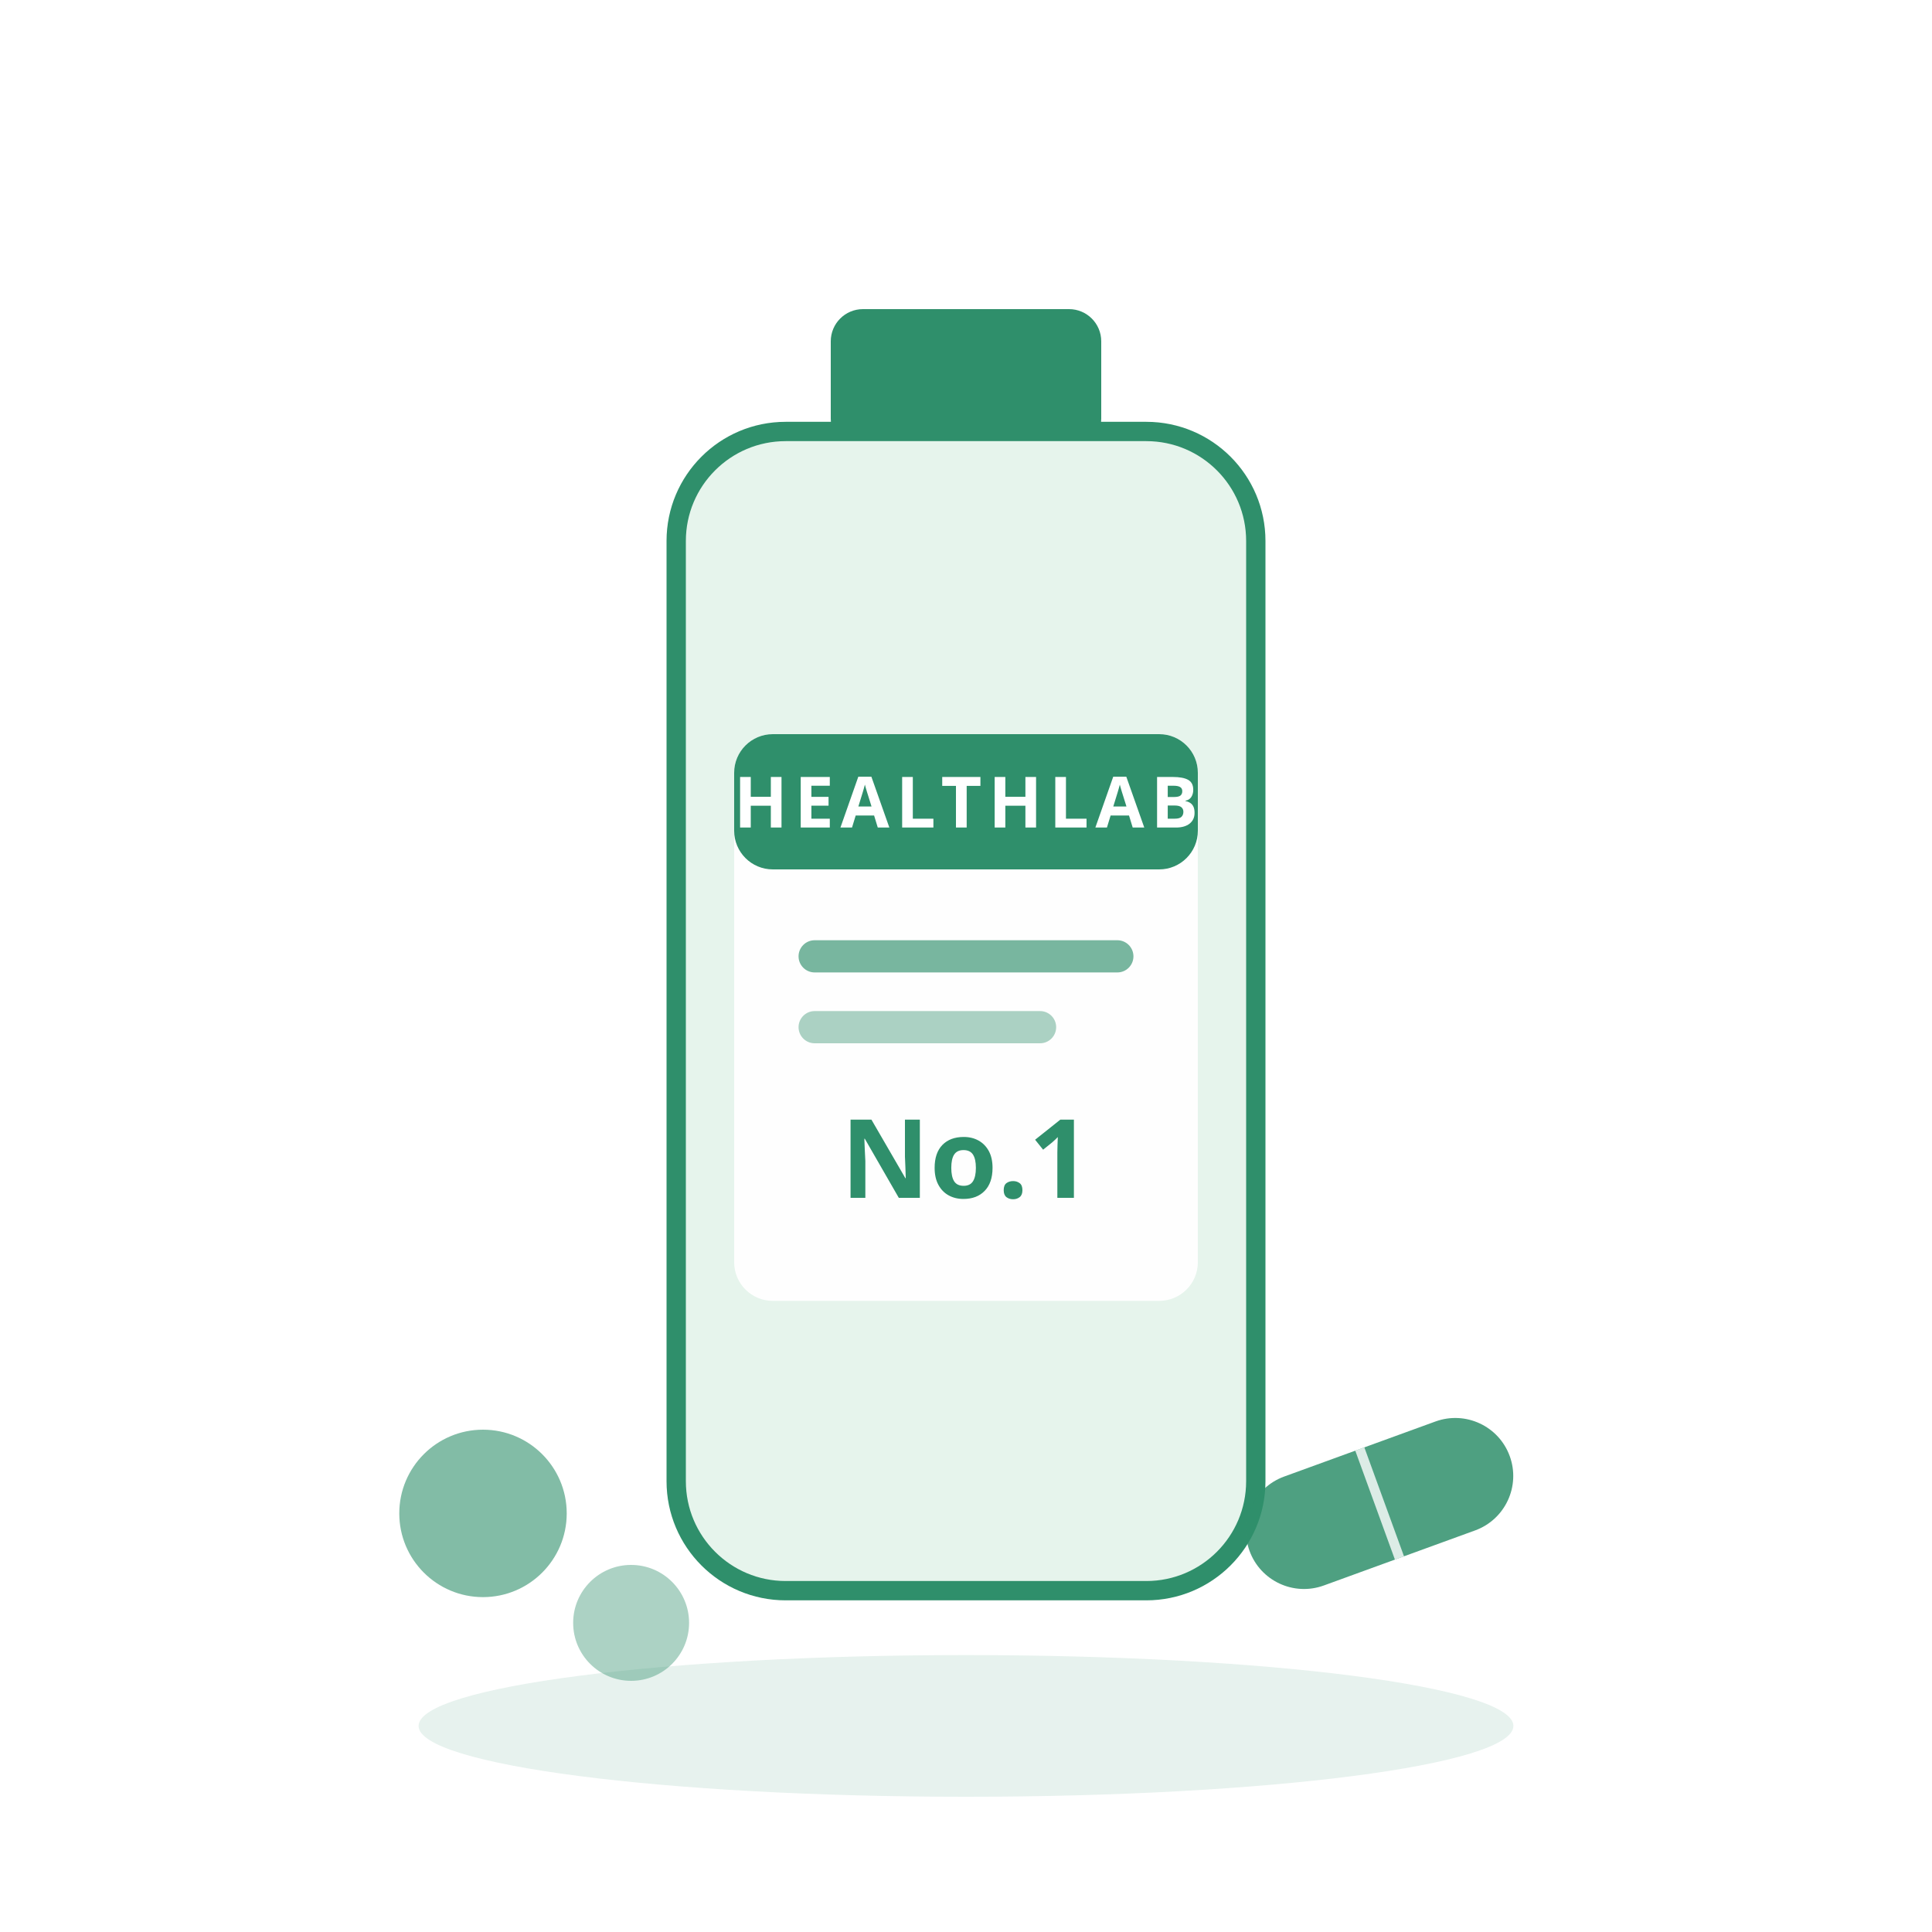
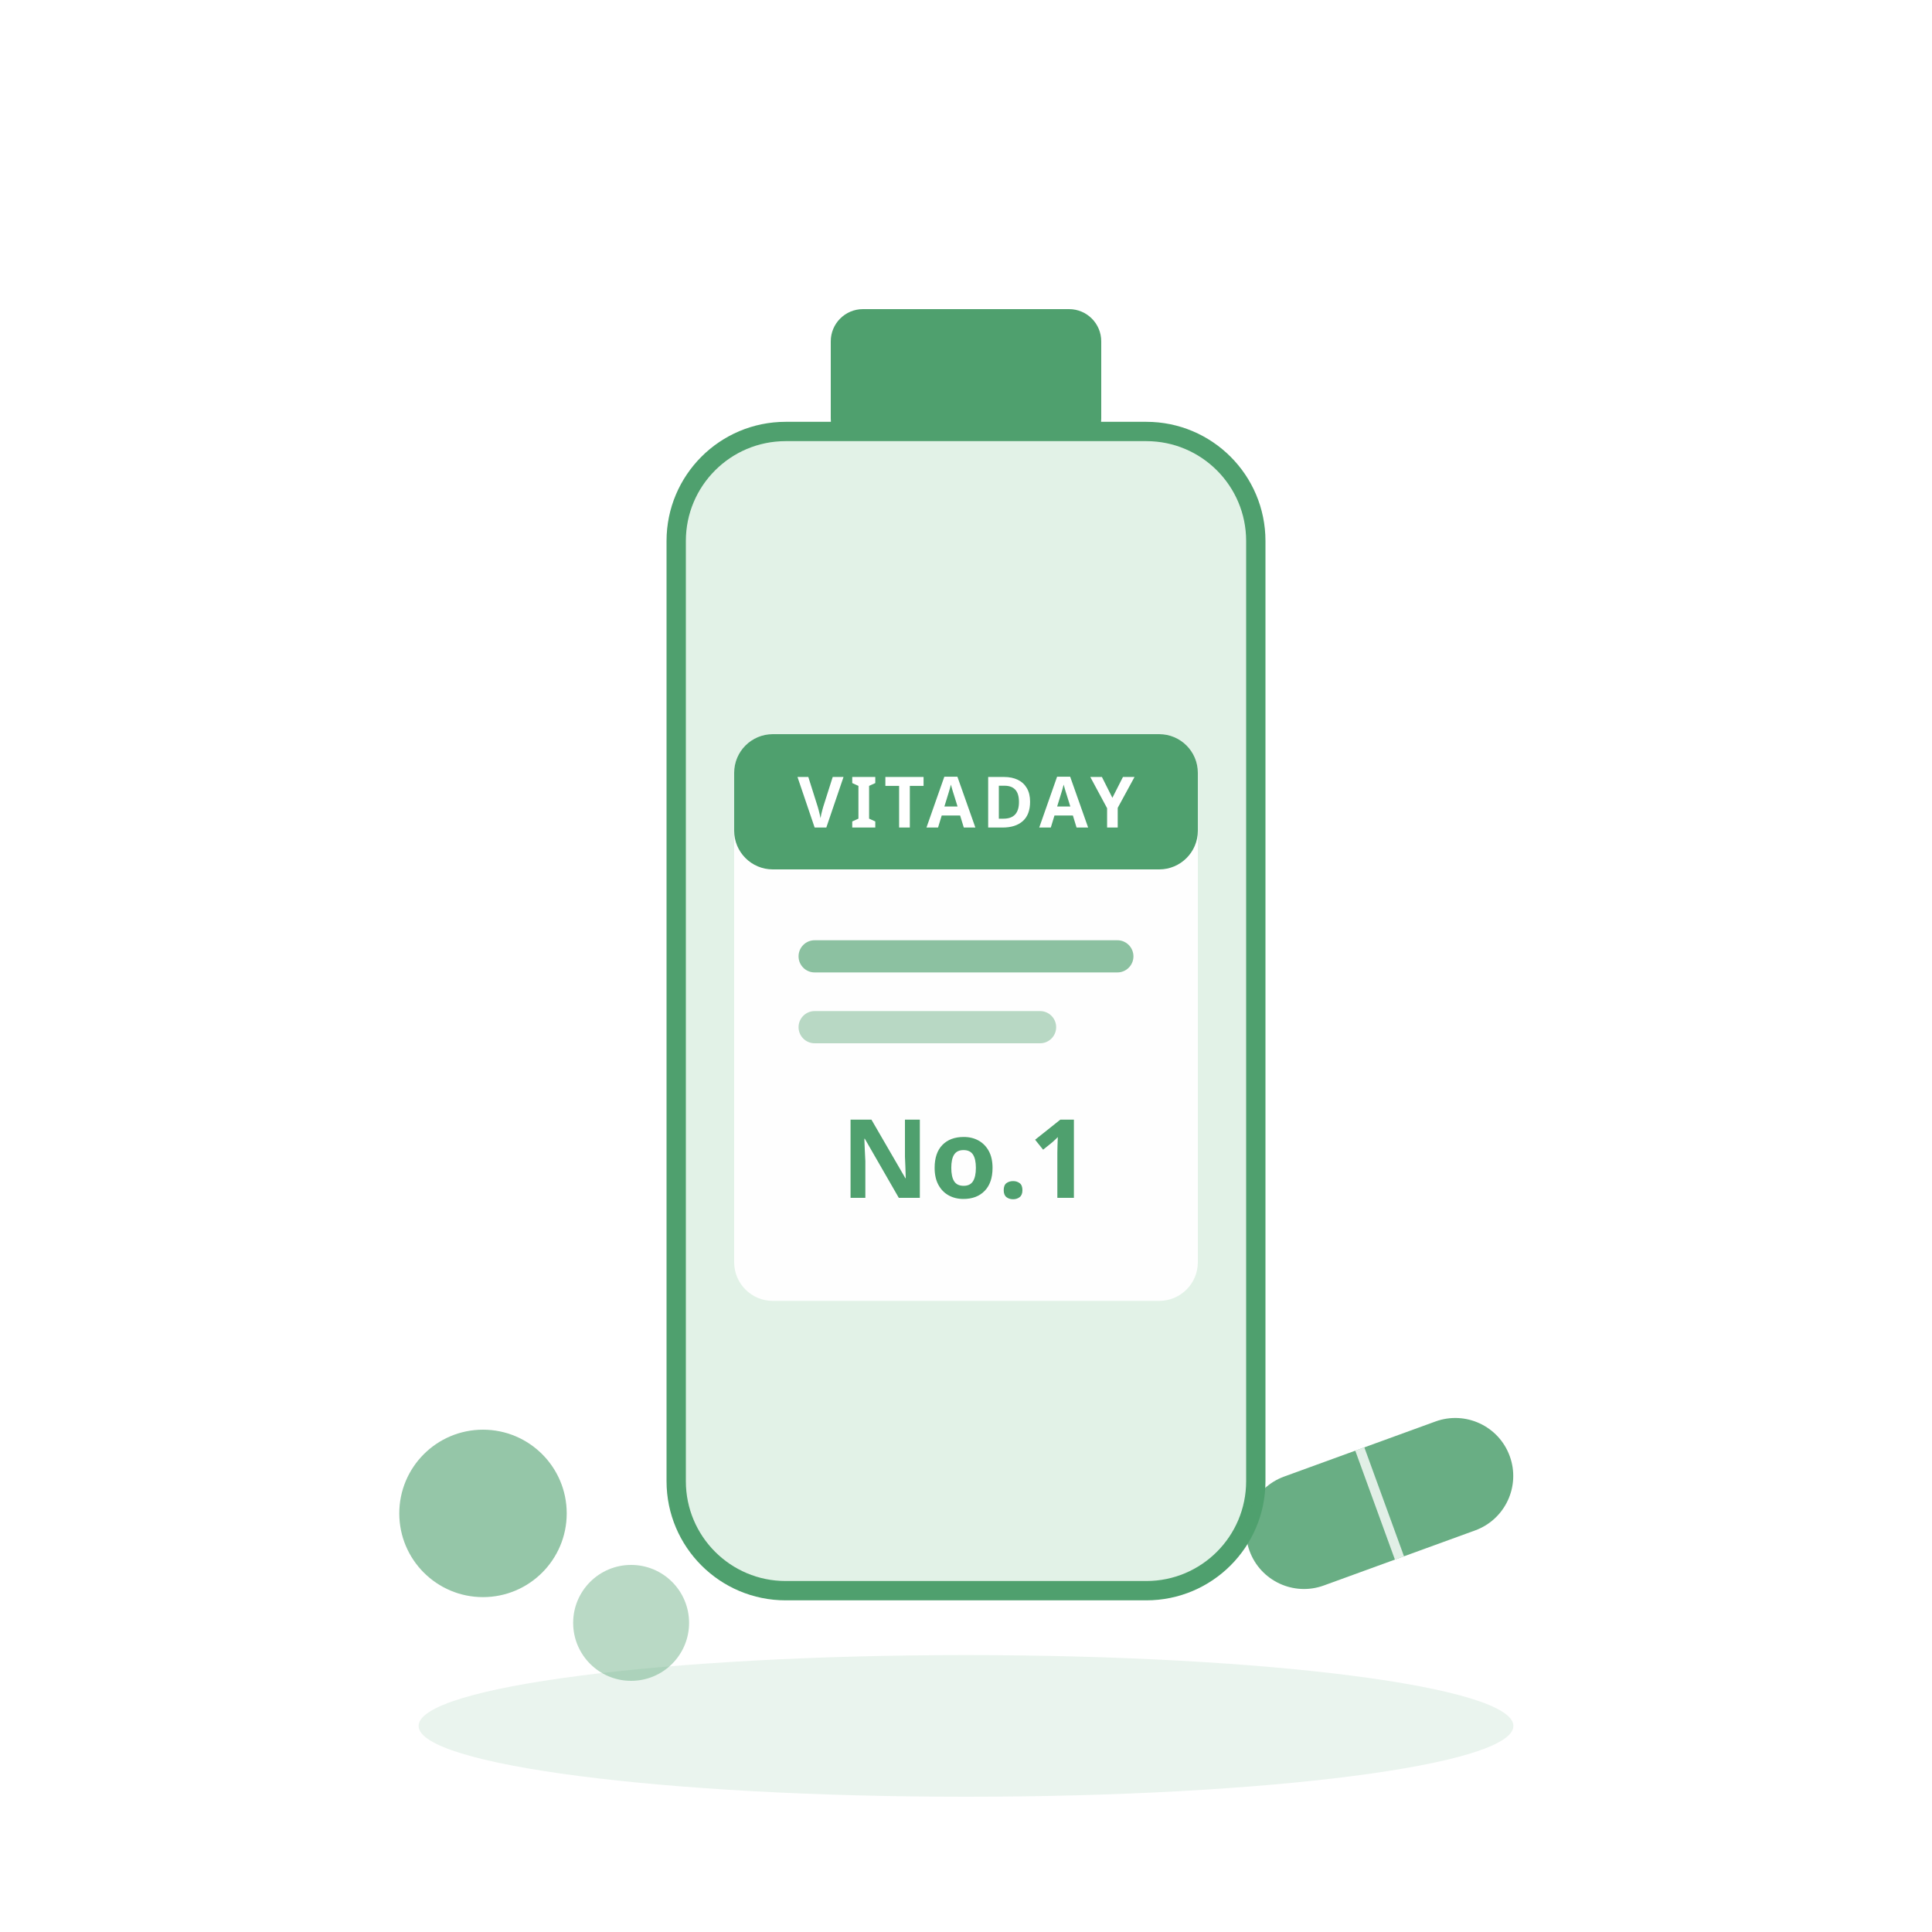
<svg xmlns="http://www.w3.org/2000/svg" viewBox="0 0 600 600" width="600" height="600">
  <rect width="600" height="600" fill="#ffffff" />
-   <ellipse cx="300" cy="536" rx="170" ry="22" fill="#2f8f6b" opacity=".12" />
-   <rect x="258" y="96" width="84" height="44" rx="10" fill="#2f8f6b" />
-   <rect x="210" y="134" width="180" height="360" rx="34" fill="#e6f4ec" stroke="#2f8f6b" stroke-width="6" />
+   <ellipse cx="300" cy="536" rx="170" ry="22" fill="#4fa06e" opacity=".12" />
+   <rect x="258" y="96" width="84" height="44" rx="10" fill="#4fa06e" />
+   <rect x="210" y="134" width="180" height="360" rx="34" fill="#e2f2e7" stroke="#4fa06e" stroke-width="6" />
  <rect x="228" y="228" width="144" height="176" rx="12" fill="#ffffff" opacity=".95" />
-   <rect x="228" y="228" width="144" height="42" rx="12" fill="#2f8f6b" />
-   <text x="300" y="257" font-family="'Noto Sans TC','PingFang TC','Microsoft JhengHei','Hiragino Sans',sans-serif" font-size="22" font-weight="700" fill="#ffffff" text-anchor="middle" letter-spacing="2">HEALTHLAB</text>
-   <rect x="248" y="292" width="104" height="10" rx="5" fill="#2f8f6b" opacity=".65" />
-   <rect x="248" y="314" width="80" height="10" rx="5" fill="#2f8f6b" opacity=".4" />
-   <text x="300" y="372" font-family="'Noto Sans TC','PingFang TC','Microsoft JhengHei','Hiragino Sans',sans-serif" font-size="34" font-weight="700" fill="#2f8f6b" text-anchor="middle">No.1</text>
+   <rect x="228" y="228" width="144" height="42" rx="12" fill="#4fa06e" />
+   <text x="300" y="257" font-family="'Noto Sans TC','PingFang TC','Microsoft JhengHei','Hiragino Sans',sans-serif" font-size="22" font-weight="700" fill="#ffffff" text-anchor="middle" letter-spacing="2">VITADAY</text>
+   <rect x="248" y="292" width="104" height="10" rx="5" fill="#4fa06e" opacity=".65" />
+   <rect x="248" y="314" width="80" height="10" rx="5" fill="#4fa06e" opacity=".4" />
+   <text x="300" y="372" font-family="'Noto Sans TC','PingFang TC','Microsoft JhengHei','Hiragino Sans',sans-serif" font-size="34" font-weight="700" fill="#4fa06e" text-anchor="middle">No.1</text>
  <g transform="rotate(-20 420 470)">
-     <rect x="386" y="452" width="86" height="36" rx="18" fill="#2f8f6b" opacity=".85" />
+     <rect x="386" y="452" width="86" height="36" rx="18" fill="#4fa06e" opacity=".85" />
    <line x1="429" y1="452" x2="429" y2="488" stroke="#ffffff" stroke-width="3" opacity=".8" />
  </g>
-   <circle cx="150" cy="470" r="26" fill="#2f8f6b" opacity=".6" />
-   <circle cx="196" cy="504" r="18" fill="#2f8f6b" opacity=".4" />
+   <circle cx="150" cy="470" r="26" fill="#4fa06e" opacity=".6" />
+   <circle cx="196" cy="504" r="18" fill="#4fa06e" opacity=".4" />
</svg>
